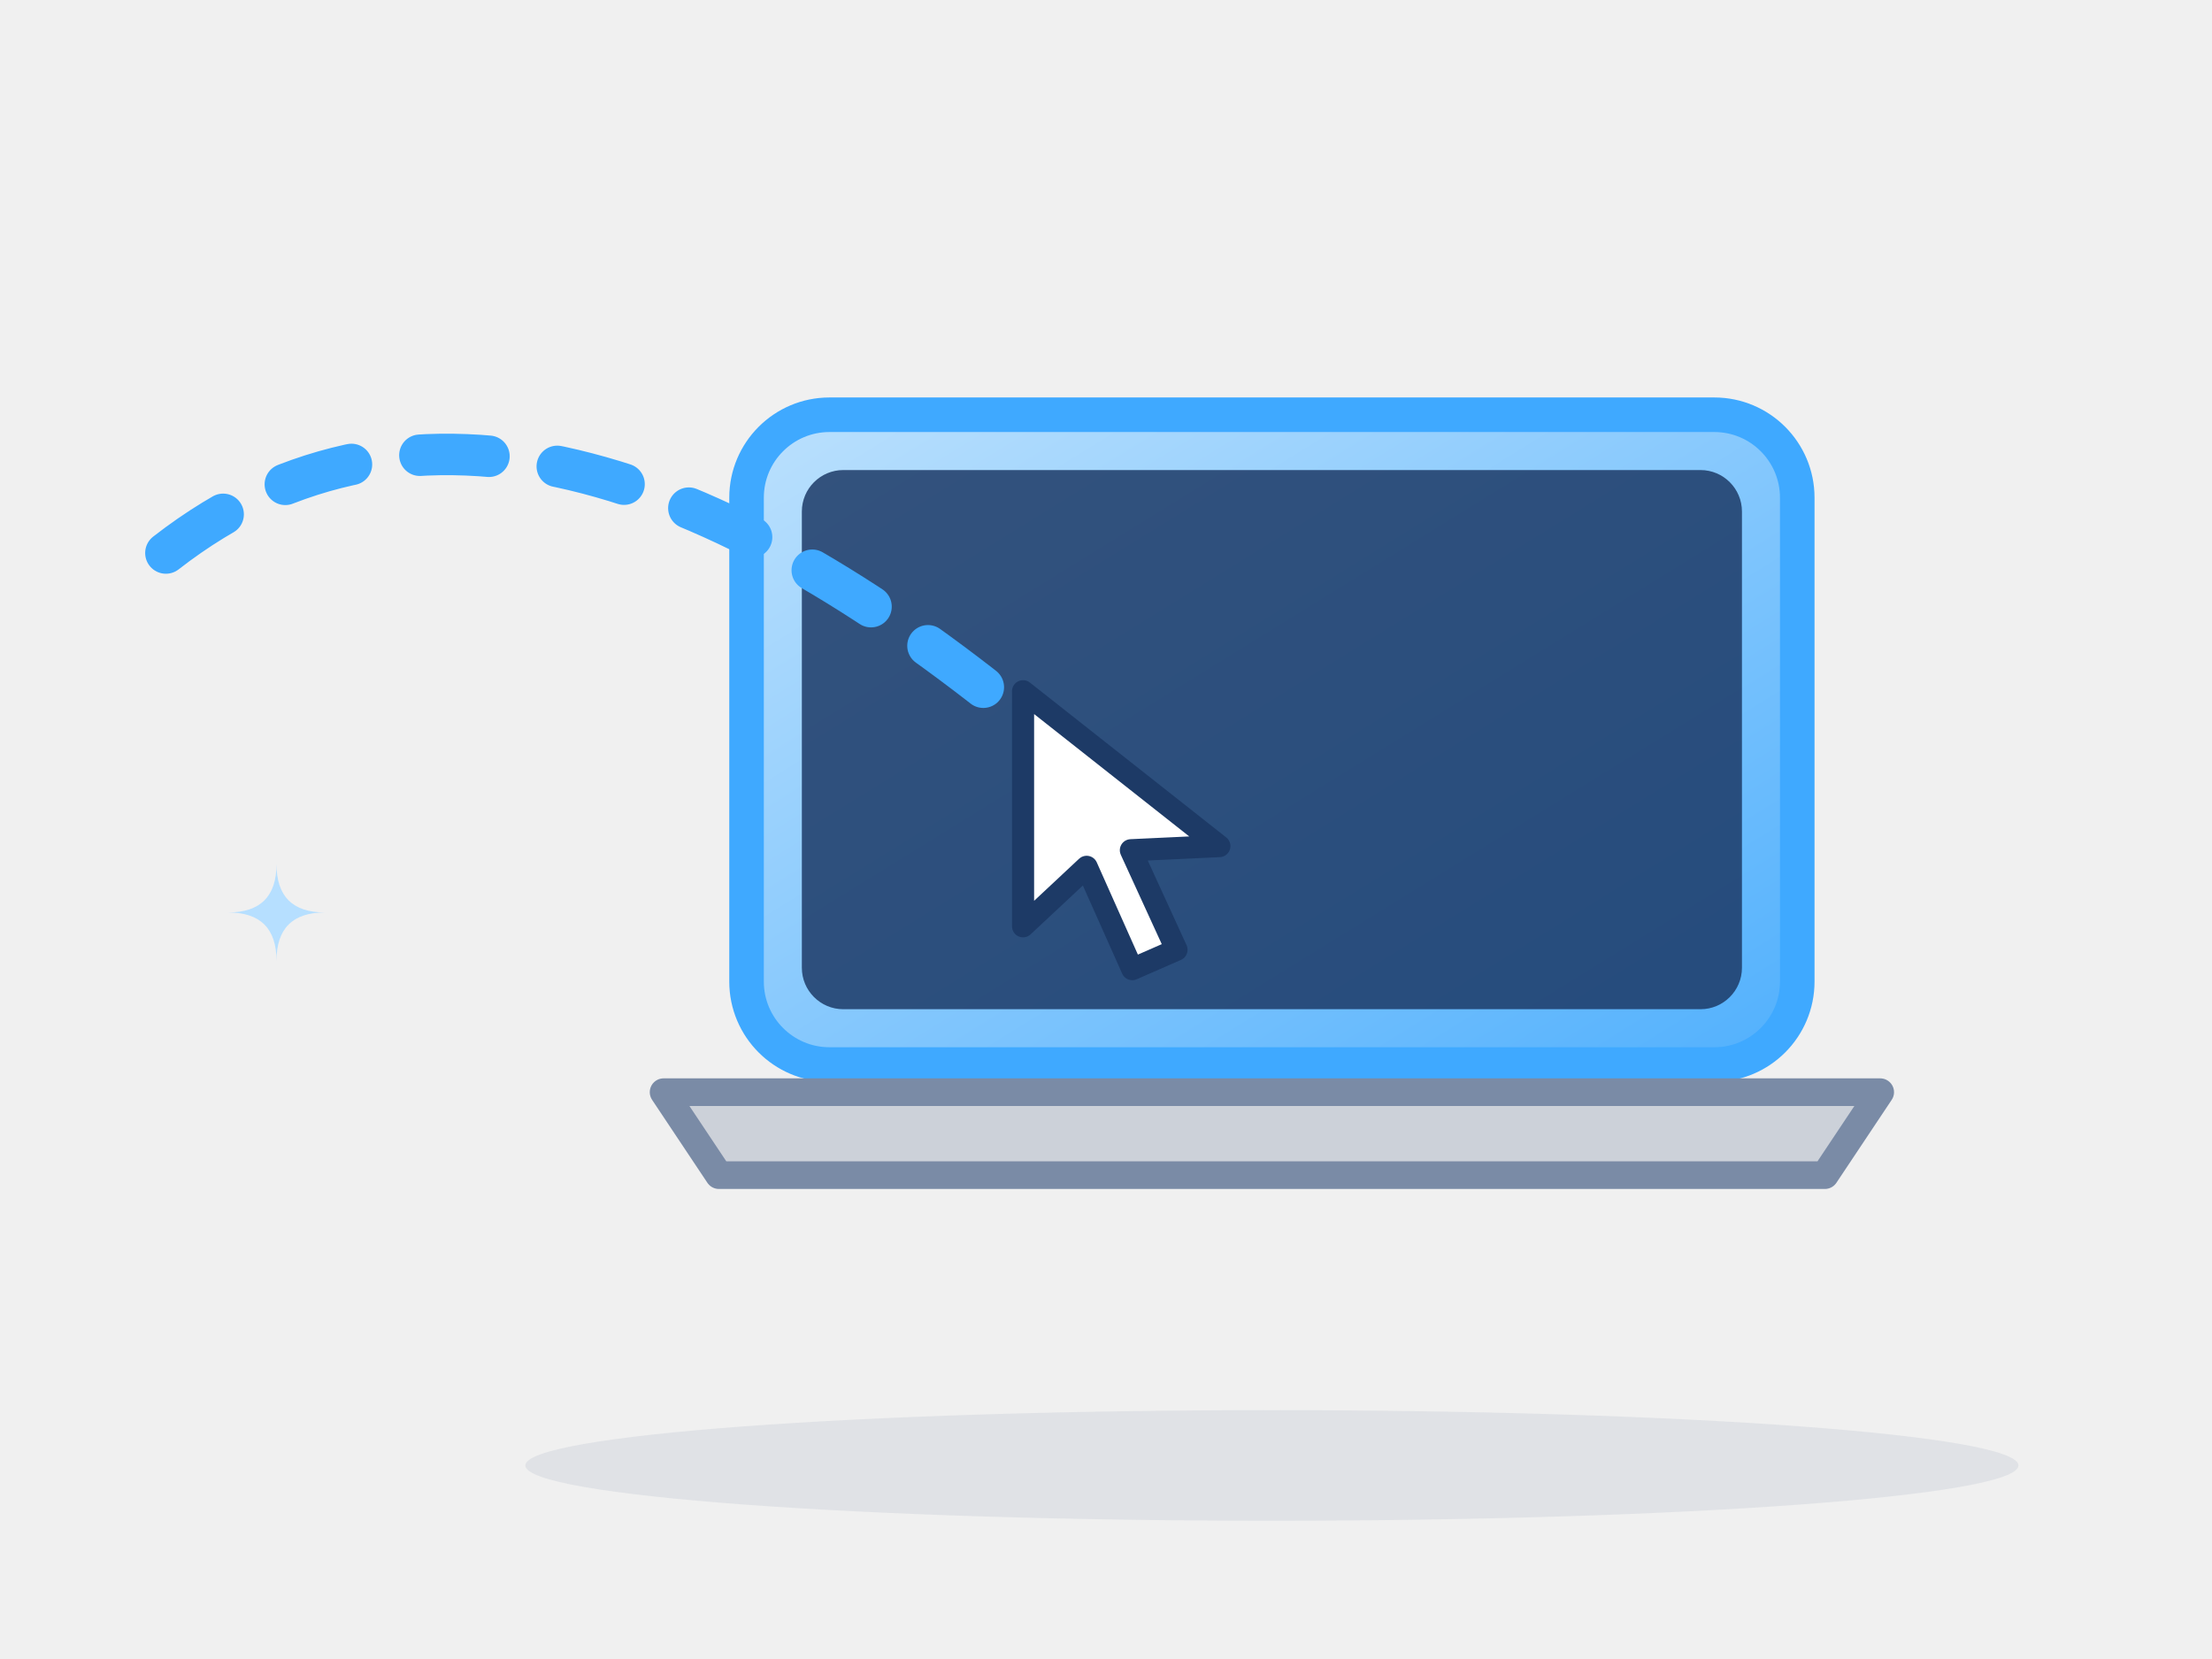
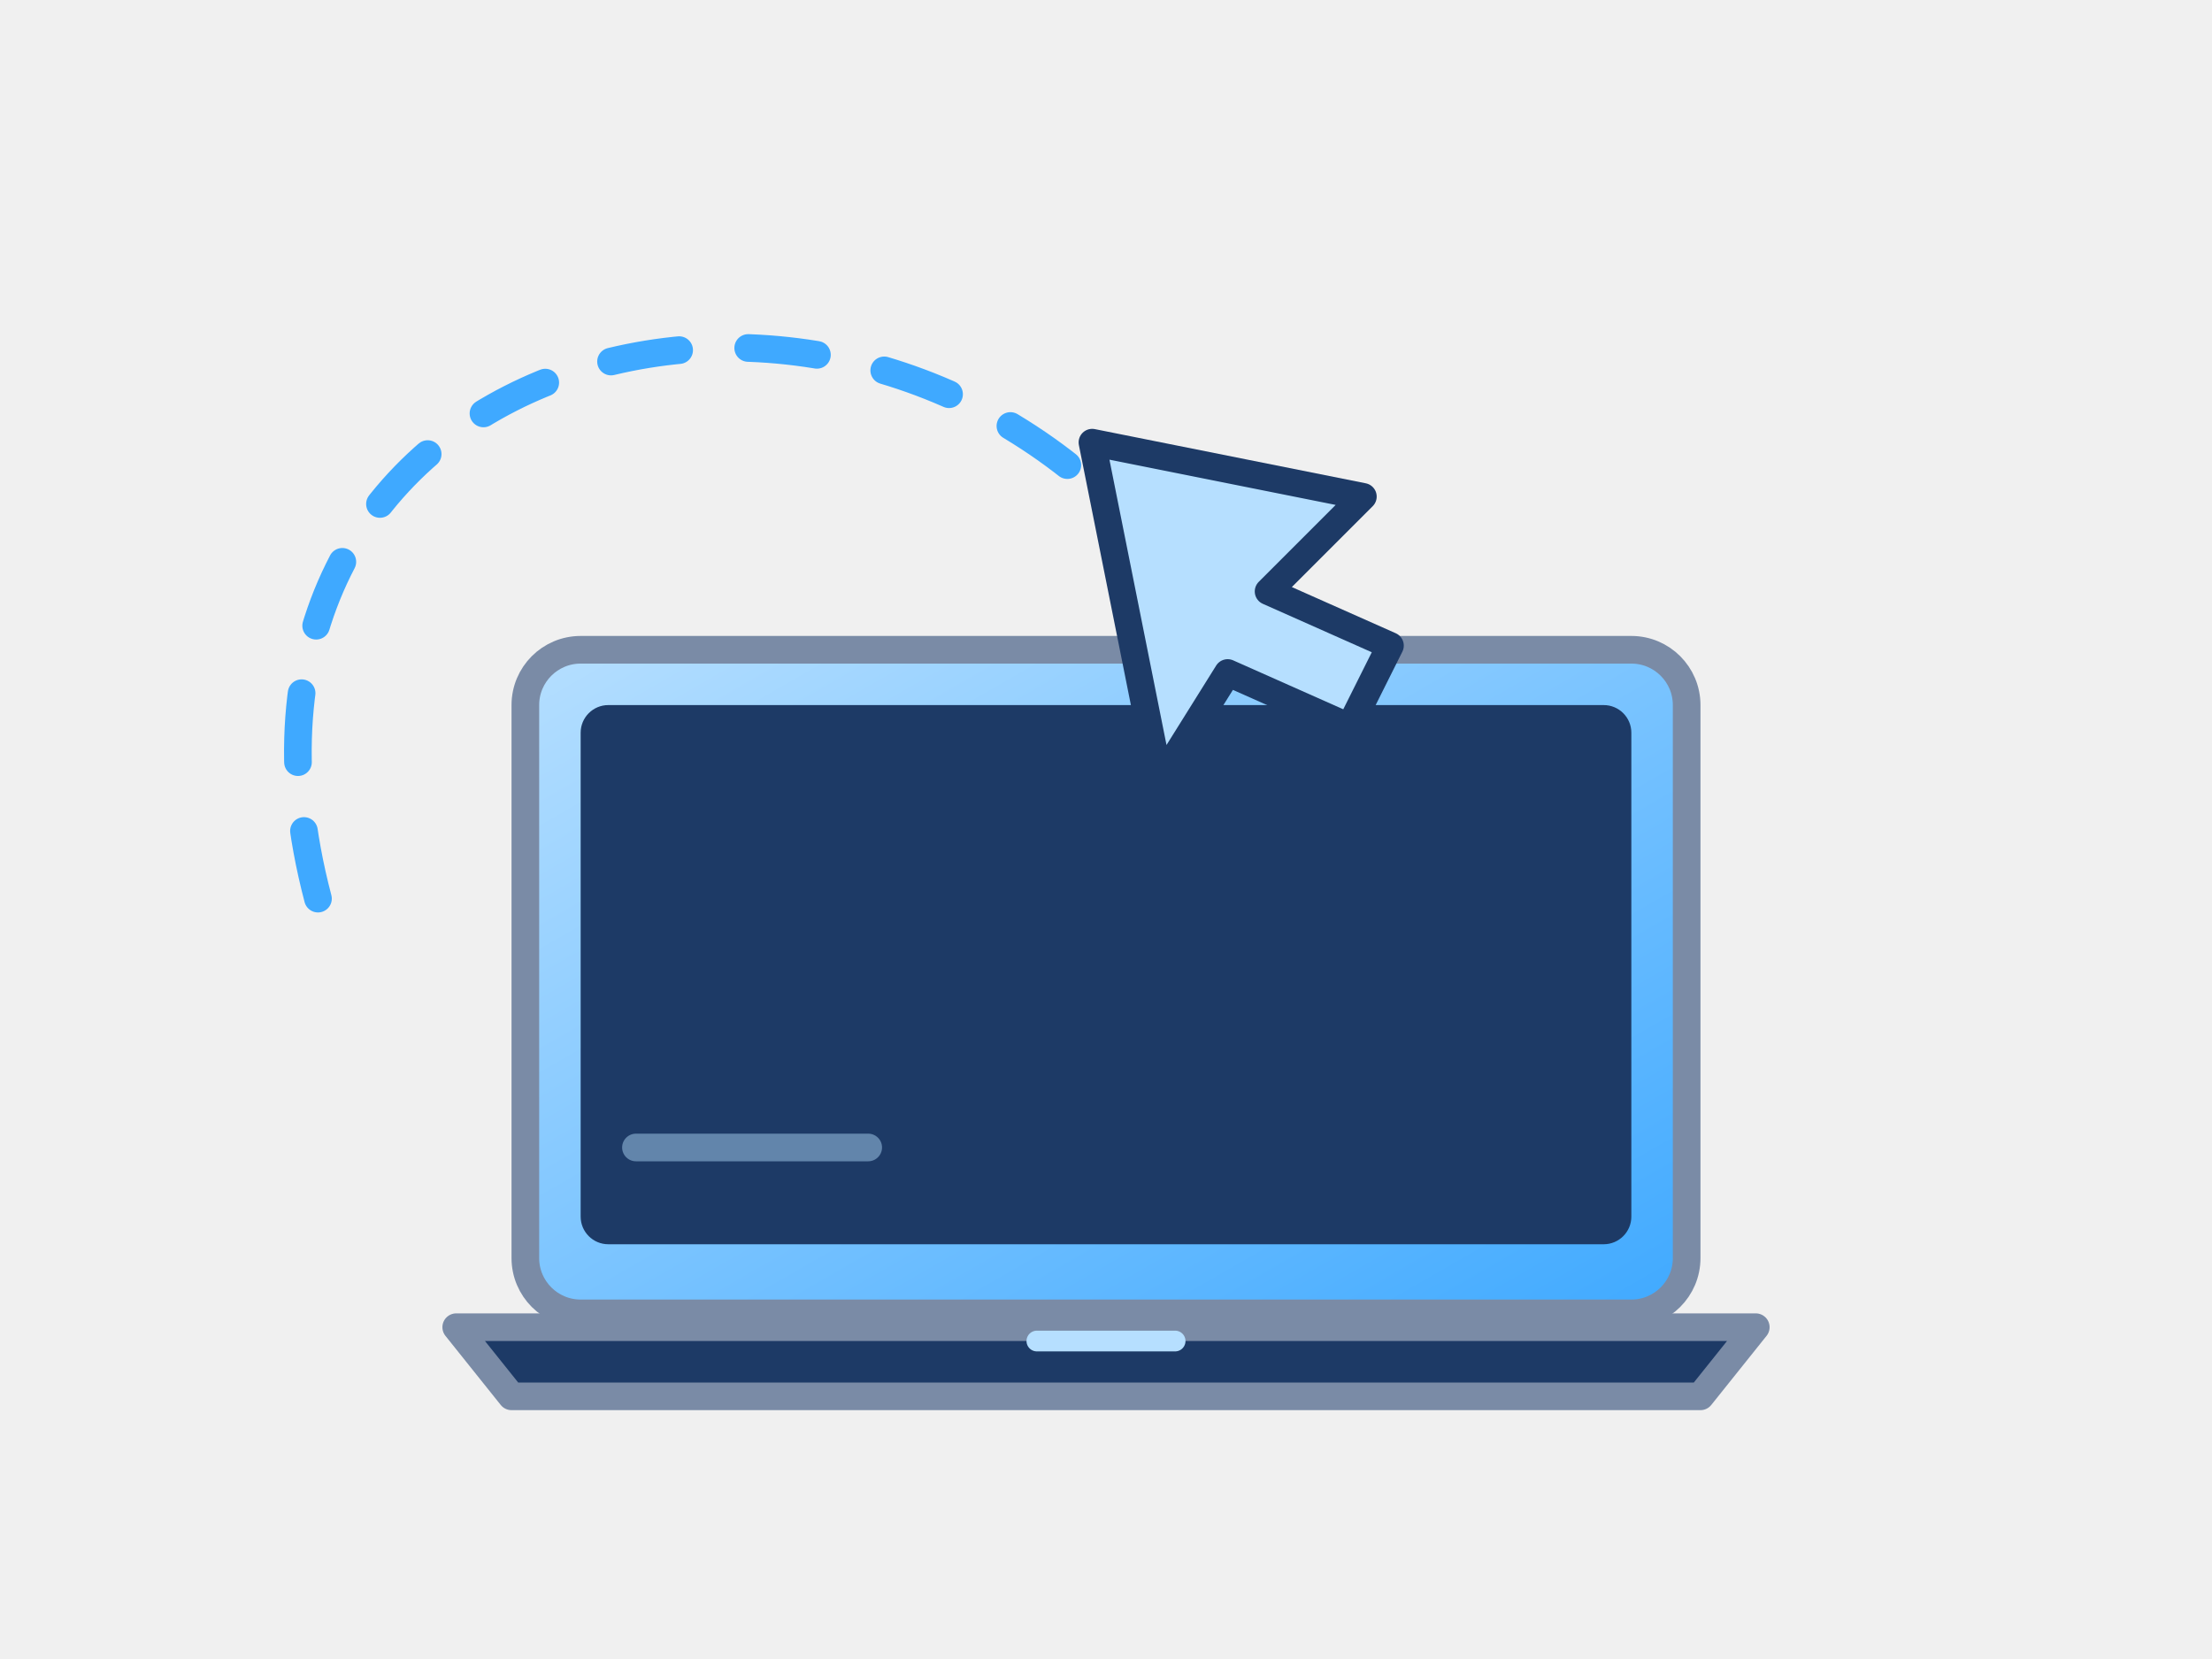
- <svg xmlns="http://www.w3.org/2000/svg" width="160" height="120" viewBox="0 0 160 120" role="img" aria-label="A laptop that the pointer arrives on">
+ <svg xmlns="http://www.w3.org/2000/svg" width="160" height="120" viewBox="0 0 160 120" role="img" aria-labelledby="title description">
  <defs>
-     <linearGradient id="scr" x1="0" y1="0" x2="1" y2="1">
-       <stop offset="0" stop-color="#B6DFFF" />
+     <linearGradient id="screen" x1="0" y1="0" x2="1" y2="1">
+       <stop stop-color="#B6DFFF" />
      <stop offset="1" stop-color="#3FA9FF" />
    </linearGradient>
-     <linearGradient id="tile" x1="0" y1="0" x2="0" y2="1">
-       <stop offset="0" stop-color="#24497F" />
-       <stop offset="1" stop-color="#0F1B2D" />
-     </linearGradient>
  </defs>
-   <ellipse cx="92" cy="106" rx="54" ry="4" fill="#7A8BA6" fill-opacity=".14" />
-   <rect x="54" y="30" width="76" height="47" rx="6" fill="url(#scr)" fill-opacity=".9" stroke="#3FA9FF" stroke-width="2.5" />
-   <rect x="58" y="34" width="68" height="39" rx="3" fill="#1D3A66" fill-opacity=".85" />
-   <path d="M48 79h88l-4 6h-80z" fill="#7A8BA6" fill-opacity=".3" stroke="#7A8BA6" stroke-width="2" stroke-linejoin="round" />
-   <path d="M12 40C30 26 52 34 74 52" fill="none" stroke="#3FA9FF" stroke-width="3" stroke-linecap="round" stroke-dasharray="5 5" />
-   <path transform="translate(74 50) scale(1.0)" d="M0 0l0 17l4.6-4.3l3.3 7.4l3.2-1.4l-3.3-7.2l6.4-.3z" fill="#FFFFFF" stroke="#1D3A66" stroke-width="1.6" stroke-linejoin="round" />
-   <path d="M20 62.5Q20 66 23.5 66Q20 66 20 69.5Q20 66 16.5 66Q20 66 20 62.5z" fill="#B6DFFF" opacity="1" />
+   <g>
+     <g>
+       <rect x="38" y="47" width="84" height="48" rx="4" fill="url(#screen)" fill-opacity="1" stroke="#7A8BA6" stroke-width="2" />
+       <rect x="42" y="51" width="76" height="39" rx="2" fill="#1D3A66" />
+       <path d="M46 83h16.8" fill="none" stroke="#B6DFFF" stroke-width="2" stroke-linecap="round" stroke-linejoin="round" opacity=".45" />
+     </g>
+     <path d="M33 96h94l-4 5H37z" fill="#1D3A66" stroke="#7A8BA6" stroke-width="2" stroke-linecap="round" stroke-linejoin="round" />
+     <path d="M75.0 97h10" fill="none" stroke="#B6DFFF" stroke-width="1.5" stroke-linecap="round" stroke-linejoin="round" />
+   </g>
+   <path d="M23 65C13 27 57 13 81 37" fill="none" stroke="#3FA9FF" stroke-width="2" stroke-linecap="round" stroke-linejoin="round" stroke-dasharray="5 5" />
+   <g transform="translate(79 32) scale(0.98)">
+     <path d="M0 0l5 25 5-8 9 4 3-6-9-4 7-7z" fill="#B6DFFF" stroke="#1D3A66" stroke-width="2" stroke-linecap="round" stroke-linejoin="round" />
+   </g>
</svg>
